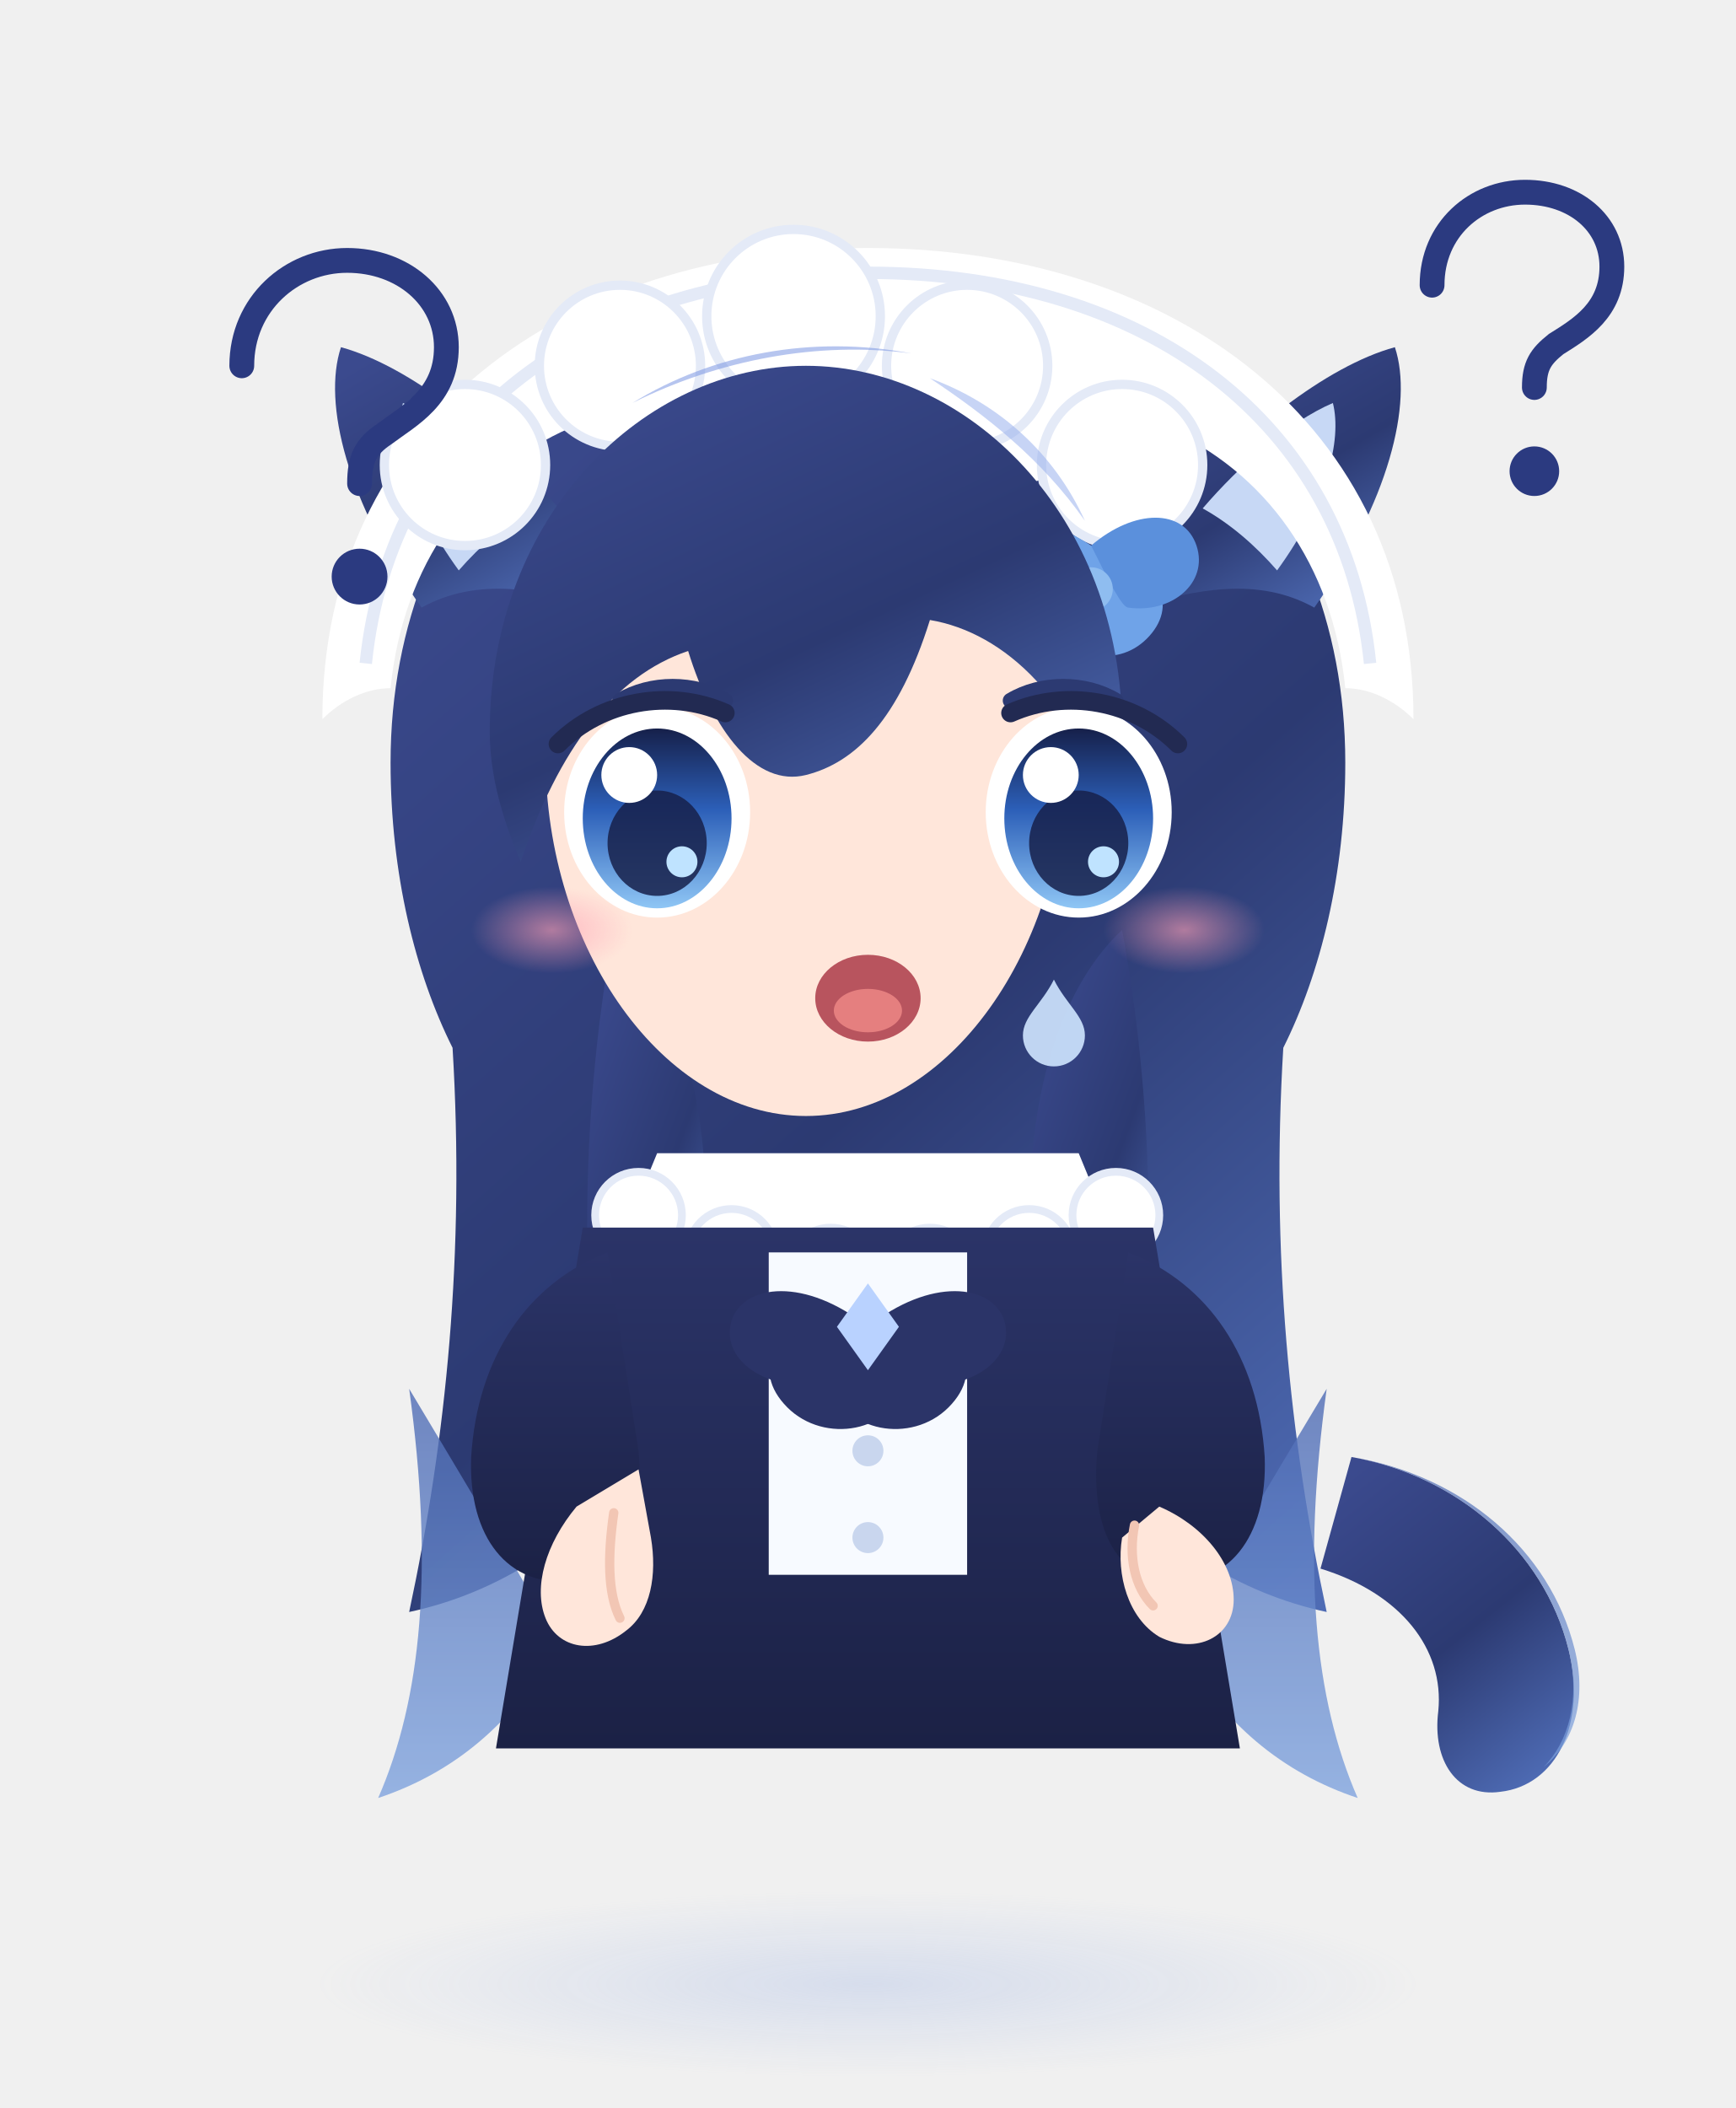
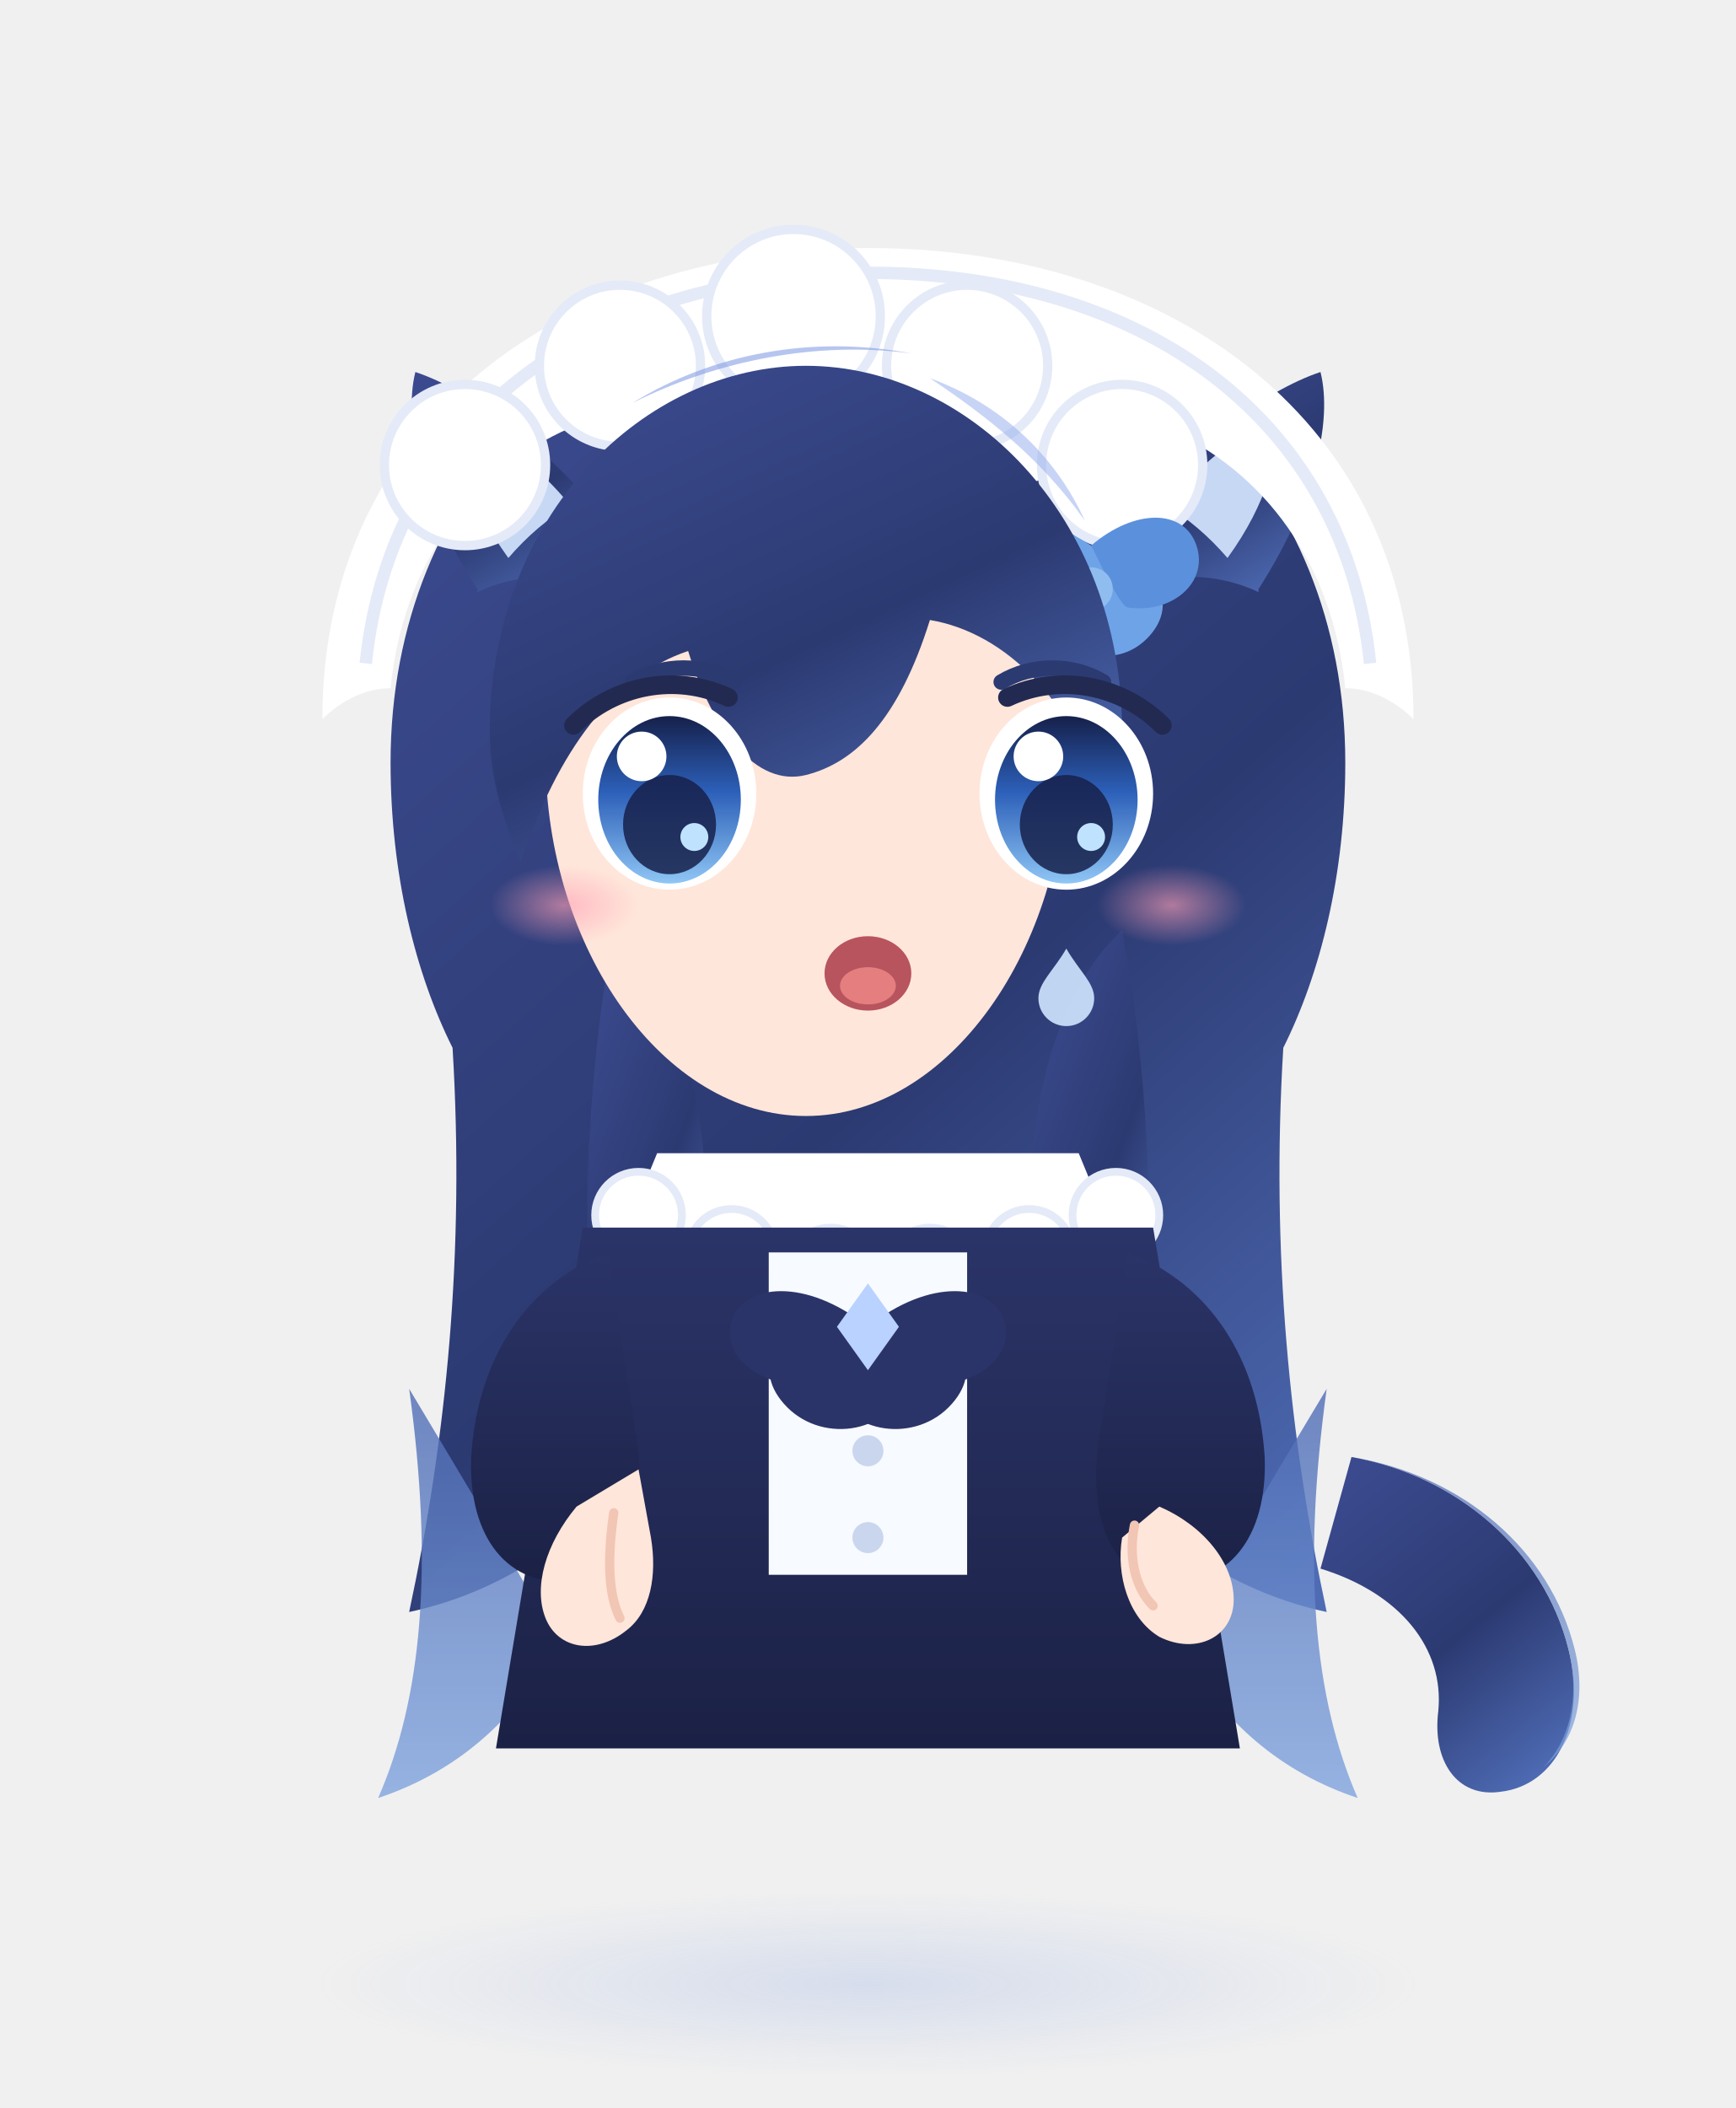
<svg xmlns="http://www.w3.org/2000/svg" width="560" height="680" viewBox="0 0 560 680">
  <defs>
    <linearGradient id="hairDeep" x1="0.2" y1="0" x2="0.8" y2="1">
      <stop offset="0" stop-color="#3B4A8E" />
      <stop offset="0.55" stop-color="#2C3A72" />
      <stop offset="1" stop-color="#4E6BB4" />
    </linearGradient>
    <linearGradient id="hairTip" x1="0" y1="0" x2="0" y2="1">
      <stop offset="0" stop-color="#4E6BB4" />
      <stop offset="1" stop-color="#7FA3DE" />
    </linearGradient>
    <linearGradient id="iris" x1="0.5" y1="0" x2="0.5" y2="1">
      <stop offset="0" stop-color="#16204A" />
      <stop offset="0.45" stop-color="#2C5FB8" />
      <stop offset="1" stop-color="#8FC6F5" />
    </linearGradient>
    <linearGradient id="dress" x1="0" y1="0" x2="0" y2="1">
      <stop offset="0" stop-color="#2B3468" />
      <stop offset="1" stop-color="#1B2145" />
    </linearGradient>
    <radialGradient id="blush">
      <stop offset="0" stop-color="#FF9FB4" stop-opacity="0.62" />
      <stop offset="1" stop-color="#FF9FB4" stop-opacity="0" />
    </radialGradient>
    <radialGradient id="ground">
      <stop offset="0" stop-color="#7C9BE0" stop-opacity="0.22" />
      <stop offset="1" stop-color="#7C9BE0" stop-opacity="0" />
    </radialGradient>
  </defs>
  <ellipse cx="280" cy="640" rx="180" ry="30" fill="url(#ground)" />
  <path d="M436 470c34 6 62 30 70 62 6 24-4 44-22 46-14 2-22-10-20-26 2-20-12-38-38-46Z" fill="url(#hairDeep)" />
  <path d="M436 470c34 6 62 30 70 62 4 16 0 30-8 38 10-8 14-22 10-38-8-32-36-56-72-62Z" fill="url(#hairTip)" opacity="0.7" />
  <path d="M280 92c-88 0-154 64-154 154 0 36 8 68 20 92 4 66-2 126-14 182 28-6 54-22 74-48 6 34 18 62 34 82 18-28 32-72 36-120h8c4 48 18 92 36 120 16-20 28-48 34-82 20 26 46 42 74 48-12-56-18-116-14-182 12-24 20-56 20-92 0-90-66-154-154-154Z" fill="url(#hairDeep)" />
  <path d="M132 448c8 58 4 100-10 132 24-8 44-24 58-50-12-22-30-52-48-82Z" fill="url(#hairTip)" opacity="0.8" />
  <path d="M428 448c-8 58-4 100 10 132-24-8-44-24-58-50 12-22 30-52 48-82Z" fill="url(#hairTip)" opacity="0.8" />
  <path d="M198 300c-10 54-12 118-2 172 10-8 22-28 28-52 8-32 4-92-26-120Z" fill="url(#hairDeep)" />
  <path d="M362 300c10 54 12 118 2 172-10-8-22-28-28-52-8-32-4-92 26-120Z" fill="url(#hairDeep)" />
-   <path d="M136 196c-24-34-32-66-26-84 22 6 50 28 72 54 8 10 12 20 12 30-20-6-40-10-58 0Z" fill="url(#hairDeep)" />
-   <path d="M148 184c-16-22-21-42-18-54 14 6 30 20 42 34-9 5-17 12-24 20Z" fill="#C7D8F5" />
-   <path d="M424 196c24-34 32-66 26-84-22 6-50 28-72 54-8 10-12 20-12 30 20-6 40-10 58 0Z" fill="url(#hairDeep)" />
-   <path d="M412 184c16-22 21-42 18-54-14 6-30 20-42 34 9 5 17 12 24 20Z" fill="#C7D8F5" />
+   <path d="M154 190c-18-28-24-54-20-70 18 6 42 24 60 46 7 9 10 17 10 25-16-5-33-8-50 0Z" fill="url(#hairDeep)" />
+   <path d="M164 180c-13-18-17-34-15-45 12 5 25 16 35 28-7 4-14 10-20 17Z" fill="#C7D8F5" />
+   <path d="M406 190c18-28 24-54 20-70-18 6-42 24-60 46-7 9-10 17-10 25 16-5 33-8 50 0Z" fill="url(#hairDeep)" />
+   <path d="M396 180c13-18 17-34 15-45-12 5-25 16-35 28 7 4 14 10 20 17Z" fill="#C7D8F5" />
  <path d="M104 232c0-96 78-152 176-152s176 56 176 152c-6-6-14-10-22-10-4-40-26-70-58-84-40 20-84 30-96 30s-56-10-96-30c-32 14-54 44-58 84-8 0-16 4-22 10Z" fill="#FFFFFF" />
  <path d="M118 214c8-78 72-126 162-126s154 48 162 126" fill="none" stroke="#E4EAF7" stroke-width="4" />
  <g fill="#FFFFFF" stroke="#E4EAF7" stroke-width="3">
    <circle cx="150" cy="150" r="26" />
    <circle cx="200" cy="118" r="26" />
    <circle cx="256" cy="102" r="28" />
    <circle cx="312" cy="118" r="26" />
    <circle cx="362" cy="150" r="26" />
  </g>
  <path d="M352 176c-18-12-34-10-38 2-4 12 10 22 24 20 6 14 22 18 32 8 10-10 6-24-18-30Z" fill="#6FA3E8" />
  <path d="M352 176c14-12 30-12 34 0 4 12-8 22-22 20-2 0-6-8-12-20Z" fill="#5B90DC" />
  <circle cx="352" cy="190" r="7" fill="#8FBDF0" />
  <path d="M176 244c0-56 36-94 84-94s84 38 84 94c0 62-38 116-84 116s-84-54-84-116Z" fill="#FFE6DA" />
  <path d="M158 236c0-70 50-118 102-118s102 48 102 118c0 10-2 20-4 30-10-40-34-62-58-66-10 32-24 46-40 50-16 4-30-14-38-40-24 8-42 32-54 68-6-14-10-28-10-42Z" fill="url(#hairDeep)" />
  <path d="M204 130c26-16 58-22 90-16-30-4-62 2-90 16Z" fill="#6E8BE0" opacity="0.5" />
  <path d="M300 122c22 8 40 24 50 46-14-20-32-34-50-46Z" fill="#8FA9EC" opacity="0.5" />
-   <path d="M200 226c10-6 24-6 34 0" fill="none" stroke="#2C3A72" stroke-width="5" stroke-linecap="round" />
-   <path d="M326 226c10-6 24-6 34 0" fill="none" stroke="#2C3A72" stroke-width="5" stroke-linecap="round" />
-   <ellipse cx="212" cy="262" rx="30" ry="34" fill="#FFFFFF" />
-   <ellipse cx="348" cy="262" rx="30" ry="34" fill="#FFFFFF" />
-   <ellipse cx="212" cy="264" rx="24" ry="29" fill="url(#iris)" />
-   <ellipse cx="348" cy="264" rx="24" ry="29" fill="url(#iris)" />
-   <ellipse cx="212" cy="272" rx="16" ry="17" fill="#16204A" opacity="0.85" />
-   <ellipse cx="348" cy="272" rx="16" ry="17" fill="#16204A" opacity="0.85" />
-   <circle cx="203" cy="250" r="9" fill="#FFFFFF" />
-   <circle cx="339" cy="250" r="9" fill="#FFFFFF" />
-   <circle cx="220" cy="278" r="5" fill="#BFE3FF" />
-   <circle cx="356" cy="278" r="5" fill="#BFE3FF" />
-   <path d="M180 240c14-14 36-18 54-10" fill="none" stroke="#222A52" stroke-width="6" stroke-linecap="round" />
-   <path d="M326 230c18-8 40-4 54 10" fill="none" stroke="#222A52" stroke-width="6" stroke-linecap="round" />
-   <ellipse cx="178" cy="300" rx="26" ry="14" fill="url(#blush)" />
-   <ellipse cx="382" cy="300" rx="26" ry="14" fill="url(#blush)" />
-   <ellipse cx="280" cy="322" rx="17" ry="14" fill="#B8545E" />
-   <ellipse cx="280" cy="326" rx="11" ry="7" fill="#E57F7F" />
-   <path d="M340 316c4 8 10 12 10 18a10 10 0 0 1-20 0c0-6 6-10 10-18Z" fill="#CFE6FF" opacity="0.9" />
+   <path d="M204 220c10-6 23-6 33 0" fill="none" stroke="#2C3A72" stroke-width="5" stroke-linecap="round" />
+   <path d="M323 220c10-6 23-6 33 0" fill="none" stroke="#2C3A72" stroke-width="5" stroke-linecap="round" />
+   <ellipse cx="216" cy="256" rx="28" ry="31" fill="#FFFFFF" />
+   <ellipse cx="344" cy="256" rx="28" ry="31" fill="#FFFFFF" />
+   <ellipse cx="216" cy="258" rx="23" ry="27" fill="url(#iris)" />
+   <ellipse cx="344" cy="258" rx="23" ry="27" fill="url(#iris)" />
+   <ellipse cx="216" cy="266" rx="15" ry="16" fill="#16204A" opacity="0.85" />
+   <ellipse cx="344" cy="266" rx="15" ry="16" fill="#16204A" opacity="0.85" />
+   <circle cx="207" cy="244" r="8" fill="#FFFFFF" />
+   <circle cx="335" cy="244" r="8" fill="#FFFFFF" />
+   <circle cx="224" cy="270" r="4.5" fill="#BFE3FF" />
+   <circle cx="352" cy="270" r="4.5" fill="#BFE3FF" />
+   <path d="M185 234c13-13 33-17 50-9" fill="none" stroke="#222A52" stroke-width="6" stroke-linecap="round" />
+   <path d="M325 225c17-8 37-4 50 9" fill="none" stroke="#222A52" stroke-width="6" stroke-linecap="round" />
+   <ellipse cx="182" cy="292" rx="24" ry="13" fill="url(#blush)" />
+   <ellipse cx="378" cy="292" rx="24" ry="13" fill="url(#blush)" />
+   <ellipse cx="280" cy="314" rx="14" ry="12" fill="#B8545E" />
+   <ellipse cx="280" cy="318" rx="9" ry="6" fill="#E57F7F" />
+   <path d="M344 306c4 7 9 11 9 16a9 9 0 0 1-18 0c0-5 5-9 9-16Z" fill="#CFE6FF" opacity="0.9" />
  <path d="M212 372h136l14 34c-24 10-52 16-82 16s-58-6-82-16Z" fill="#FFFFFF" />
  <g fill="#FFFFFF" stroke="#E4EAF7" stroke-width="2.5">
    <circle cx="206" cy="392" r="14" />
    <circle cx="236" cy="404" r="14" />
    <circle cx="268" cy="410" r="14" />
    <circle cx="300" cy="410" r="14" />
    <circle cx="332" cy="404" r="14" />
    <circle cx="360" cy="392" r="14" />
  </g>
  <path d="M188 396h184l28 168H160Z" fill="url(#dress)" />
  <path d="M248 404h64v104h-64Z" fill="#F7FAFF" />
  <circle cx="280" cy="440" r="5" fill="#C9D6EE" />
  <circle cx="280" cy="468" r="5" fill="#C9D6EE" />
  <circle cx="280" cy="496" r="5" fill="#C9D6EE" />
  <path d="M280 428c-20-16-40-14-44-2-4 14 14 24 32 20 4 16 26 20 38 8 12-12 6-28-26-26Z" fill="#2B3468" />
  <path d="M280 428c20-16 40-14 44-2 4 14-14 24-32 20-4 16-26 20-38 8-12-12-6-28 26-26Z" fill="#2B3468" />
  <path d="M280 414l10 14-10 14-10-14Z" fill="#B9D2FF" />
  <path d="M196 404c-26 10-42 34-44 66-1 26 12 42 32 40 18-2 24-20 22-42Z" fill="url(#dress)" />
  <path d="M364 404c26 10 42 34 44 66 1 26-12 42-32 40-18-2-24-20-22-42Z" fill="url(#dress)" />
  <path d="M186 486c-10 12-14 26-10 36 4 10 16 12 26 4 8-6 10-18 8-30l-4-22Z" fill="#FFE6DA" />
  <path d="M198 488c-2 14-2 26 2 34" fill="none" stroke="#F2C6B4" stroke-width="3" stroke-linecap="round" />
  <path d="M374 486c14 6 24 18 24 30 0 12-12 18-24 12-10-6-14-20-12-32Z" fill="#FFE6DA" />
  <path d="M366 492c-2 10 0 20 6 26" fill="none" stroke="#F2C6B4" stroke-width="3" stroke-linecap="round" />
-   <g fill="none" stroke="#2B3A80" stroke-width="8" stroke-linecap="round">
-     <path d="M78 118c0-20 16-34 34-34s32 12 32 28c0 16-12 22-20 28-6 4-8 8-8 16" />
-     <path d="M462 92c0-18 14-30 30-30s28 10 28 24c0 14-10 20-18 25-5 4-7 7-7 14" />
-   </g>
-   <circle cx="116" cy="186" r="9" fill="#2B3A80" />
-   <circle cx="495" cy="152" r="8" fill="#2B3A80" />
</svg>
